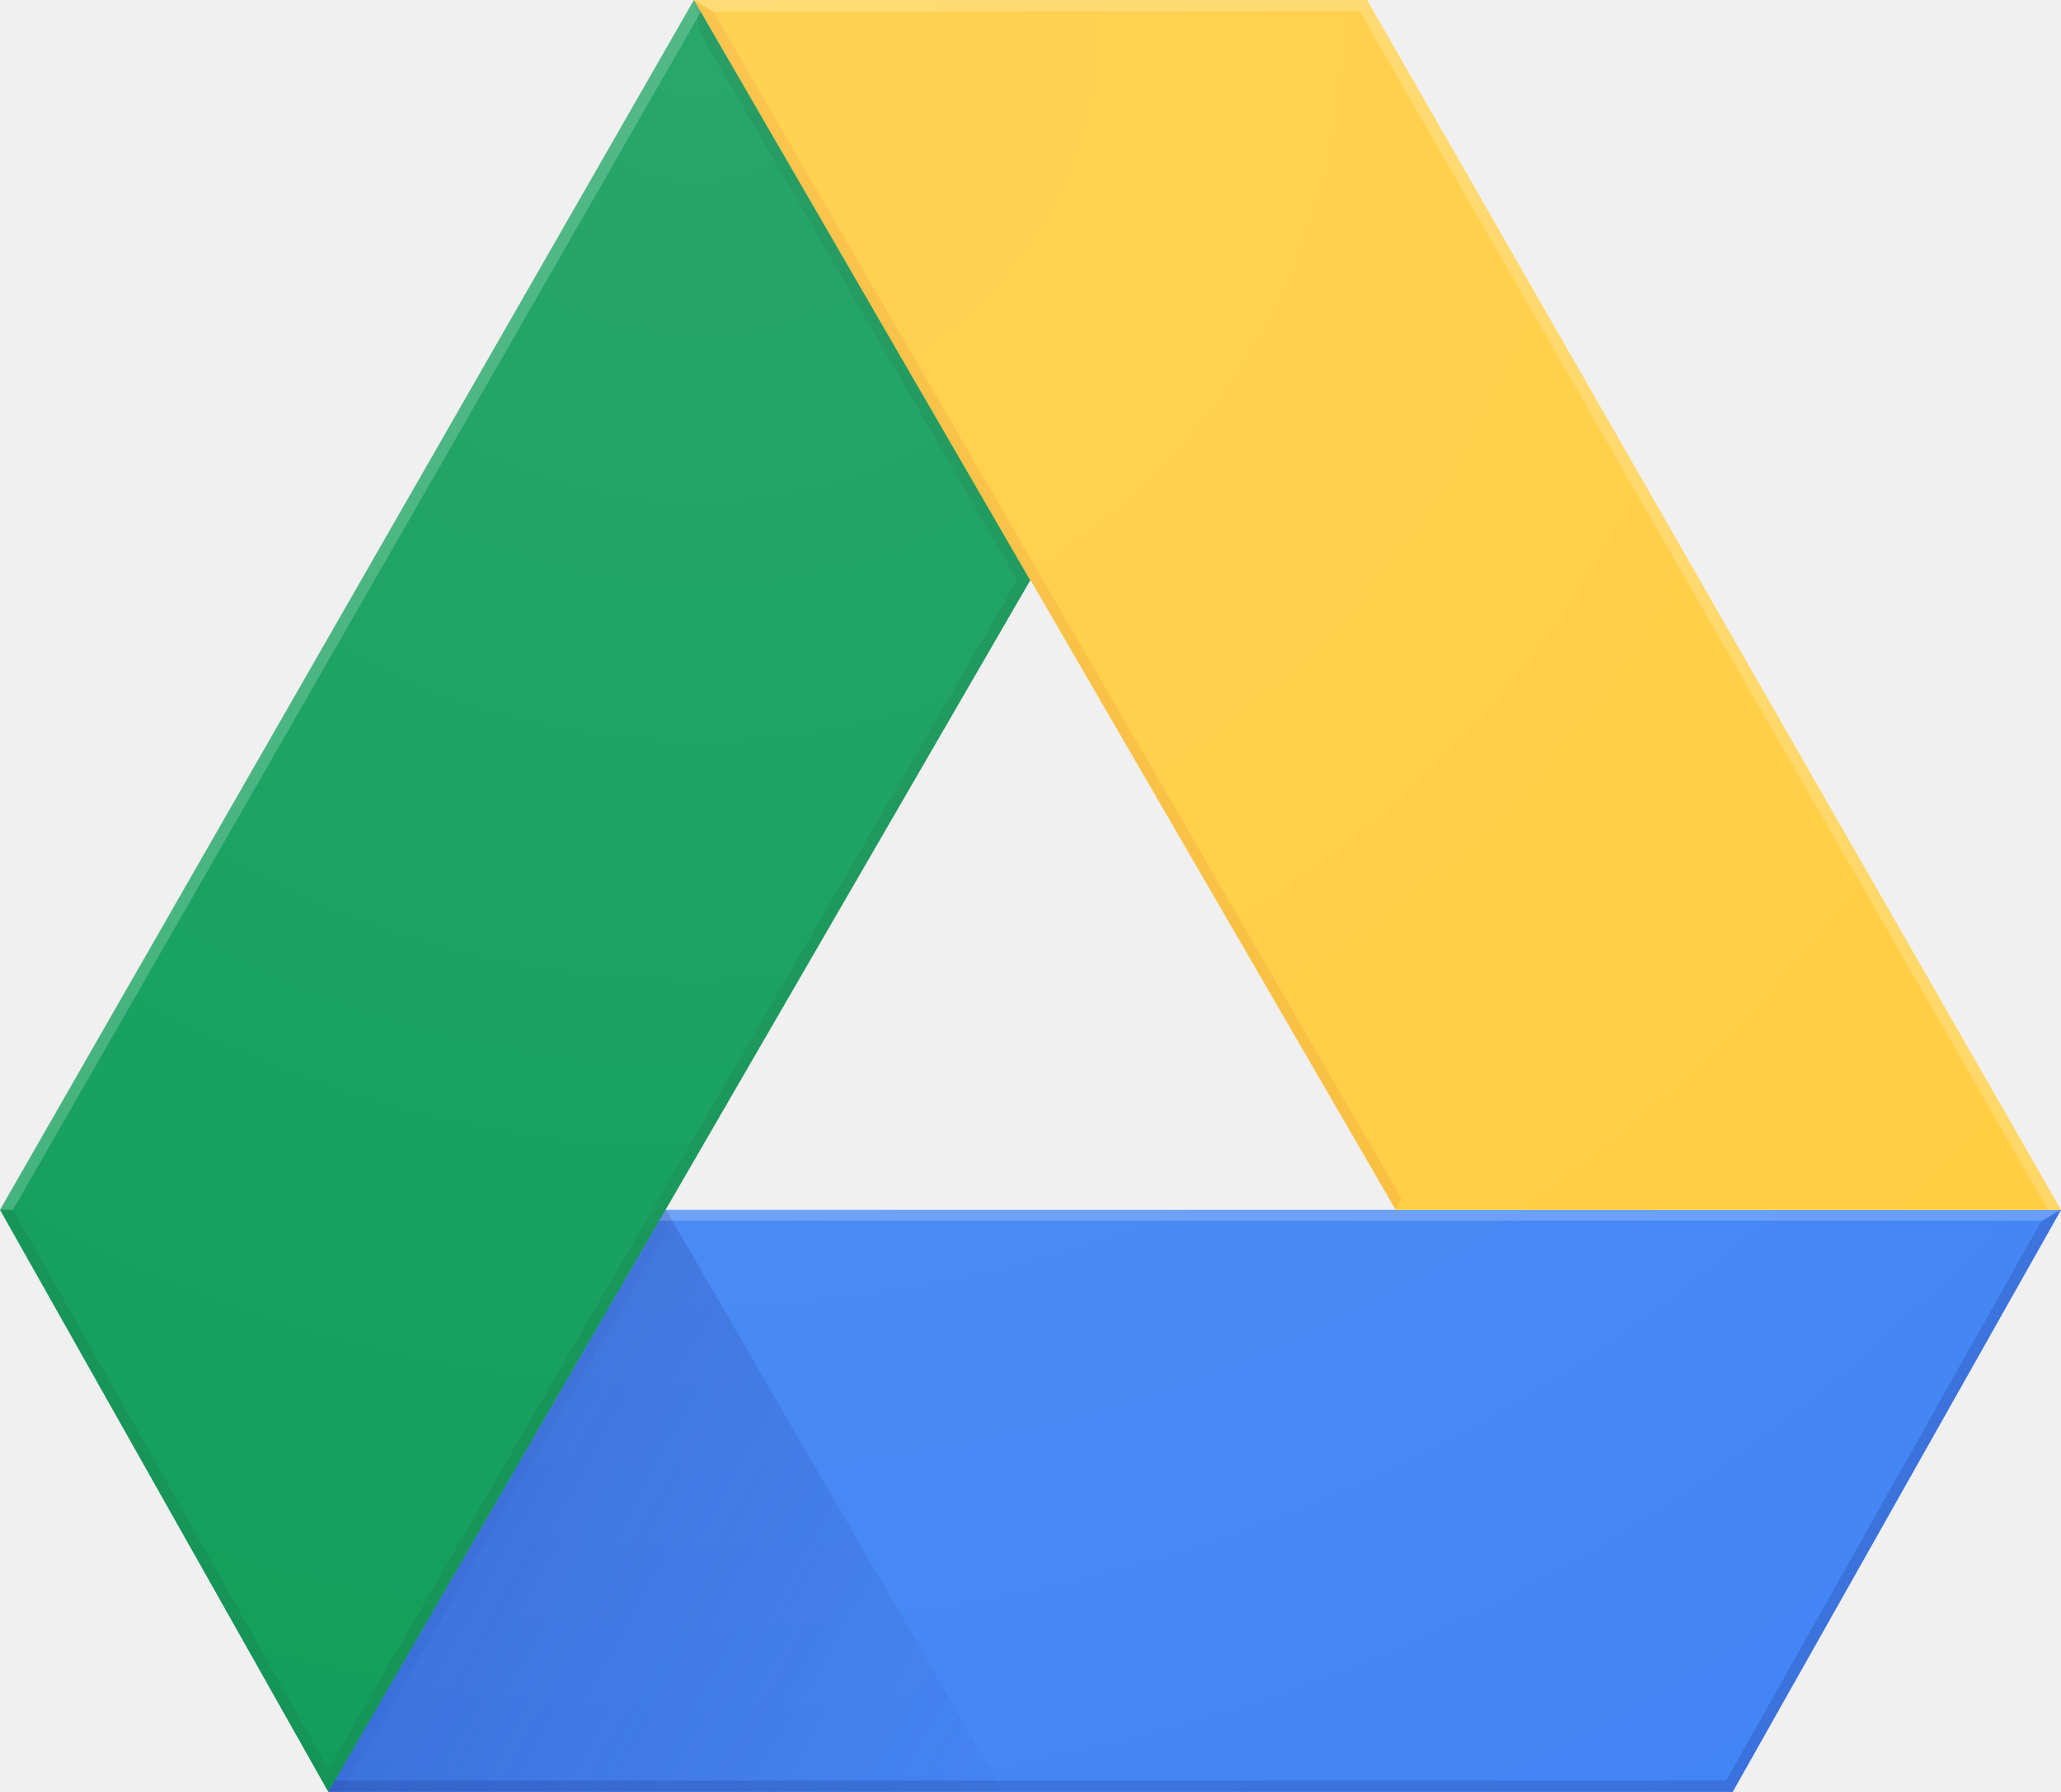
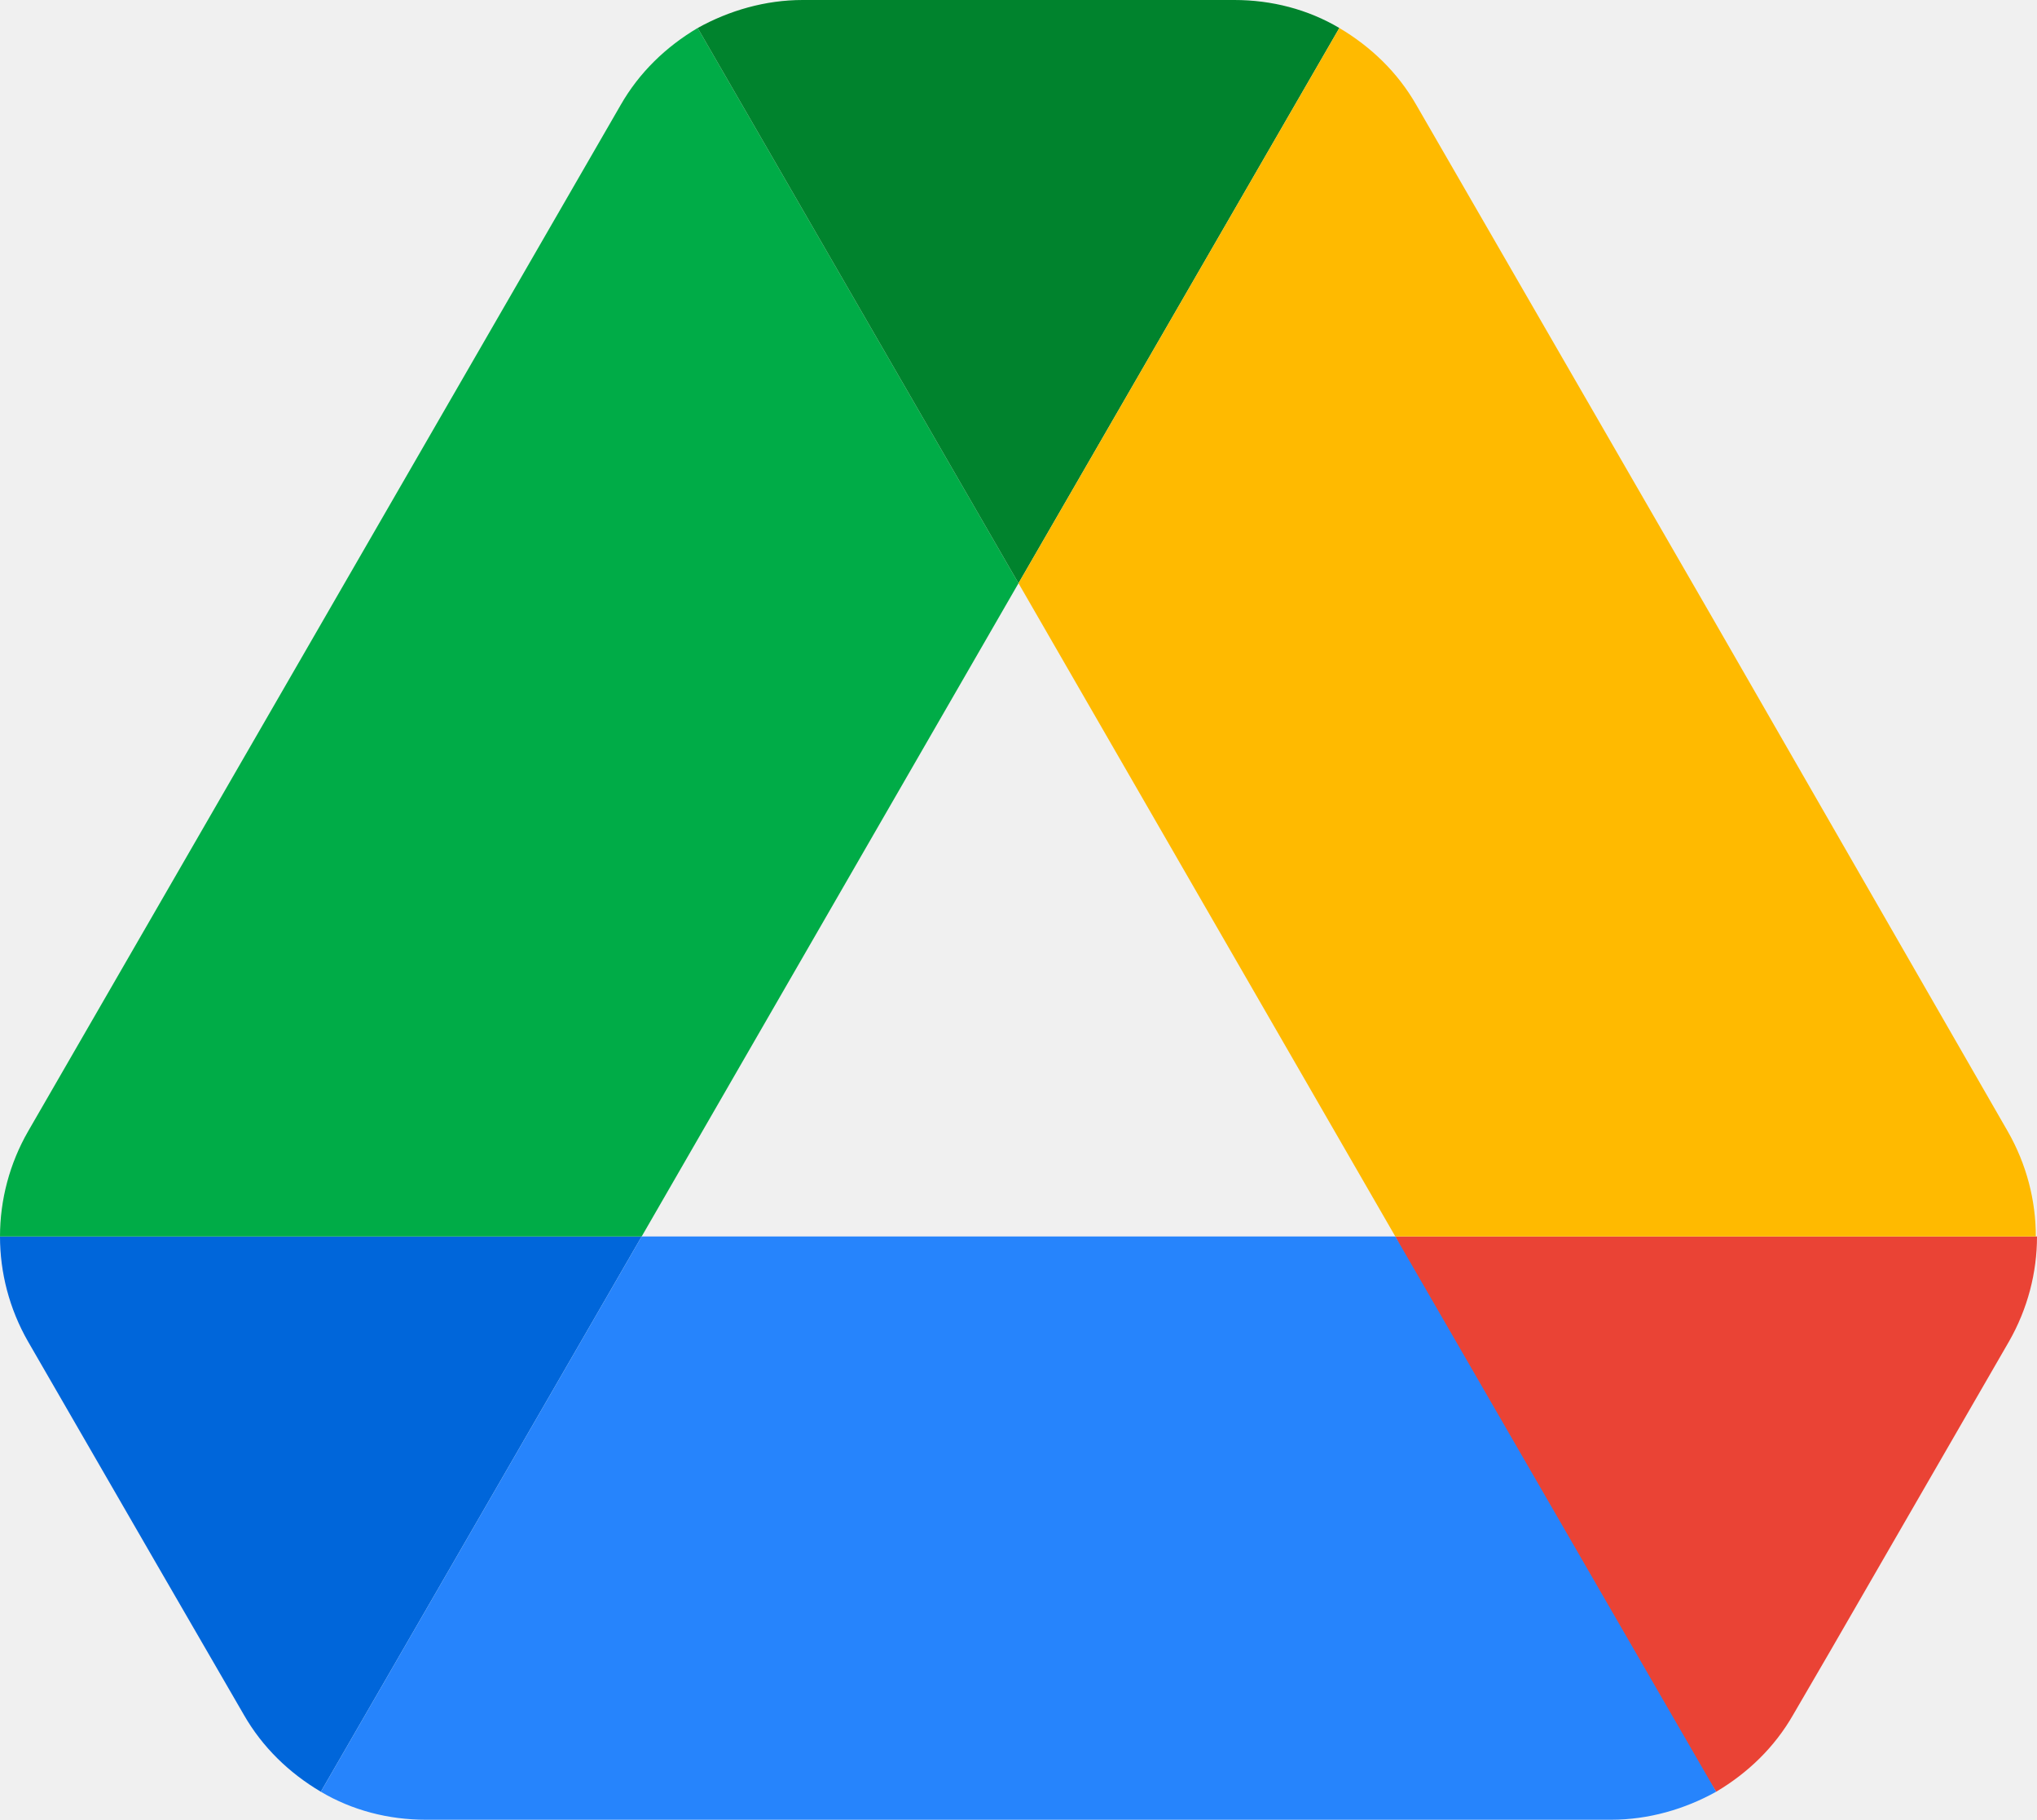
- <svg xmlns="http://www.w3.org/2000/svg" xmlns:xlink="http://www.w3.org/1999/xlink" version="1.1" id="Livello_1" x="0px" y="0px" viewBox="0 0 287.5 250" enable-background="new 0 0 287.5 250" xml:space="preserve">
-   <g>
-     <g>
-       <defs>
-         <path id="SVGID_1_" d="M190.7,0H96.8L0,168.8L45.8,250h195.9l45.8-81.2C287.5,168.8,190.7,0,190.7,0z M92.9,168.8l50.9-87.8     l50.9,87.8H92.9z" />
-       </defs>
-       <clipPath id="SVGID_2_">
-         <use xlink:href="#SVGID_1_" overflow="visible" />
-       </clipPath>
-       <g clip-path="url(#SVGID_2_)">
-         <path fill="#4285F4" d="M45.8,168.8V250h195.9l45.8-81.2H45.8z" />
-         <linearGradient id="SVGID_3_" gradientUnits="userSpaceOnUse" x1="6263.692" y1="-4322.291" x2="6831.43" y2="-4630.316" gradientTransform="matrix(0.125 0 0 -0.125 -713.3438 -330.75)">
-           <stop offset="0" style="stop-color:#1A237E;stop-opacity:0.2" />
-           <stop offset="1" style="stop-color:#1A237E;stop-opacity:2.000000e-02" />
-         </linearGradient>
-         <path fill="url(#SVGID_3_)" d="M92.9,168.8L140,250H45.8L92.9,168.8z" />
-         <path fill="#FFFFFF" fill-opacity="0.2" d="M92,170.3h192.9l2.7-1.6H92.9L92,170.3z" />
-         <path fill="#1A237E" fill-opacity="0.2" d="M284.8,170.3l-44,78.1H46.7l-0.9,1.6h195.9l45.8-81.2L284.8,170.3z" />
-         <path fill="#1A237E" fill-opacity="5.000000e-02" d="M93.8,170.3l-0.9-1.6L45.8,250h1.8L93.8,170.3z" />
-       </g>
-     </g>
-     <g>
-       <defs>
-         <path id="SVGID_4_" d="M190.7,0H96.8L0,168.8L45.8,250h195.9l45.8-81.2C287.5,168.8,190.7,0,190.7,0z M92.9,168.8l50.9-87.8     l50.9,87.8H92.9z" />
-       </defs>
-       <clipPath id="SVGID_5_">
-         <use xlink:href="#SVGID_4_" overflow="visible" />
-       </clipPath>
-       <g clip-path="url(#SVGID_5_)">
-         <path fill="#0F9D58" d="M96.8,0L0,168.8L45.8,250L156.2,59.4L96.8,0z" />
-         <path fill="#263238" fill-opacity="0.1" d="M96.8,0l0.9,4.6l44.2,76.3L45.8,246.8l-44-78.1H0L45.8,250l98-169.1L96.8,0z" />
-         <path fill="#FFFFFF" fill-opacity="0.2" d="M1.8,168.8l96-167.2L96.8,0L0,168.8H1.8z" />
-       </g>
-     </g>
-     <g>
-       <defs>
-         <path id="SVGID_6_" d="M190.7,0H96.8L0,168.8L45.8,250h195.9l45.8-81.2C287.5,168.8,190.7,0,190.7,0z M92.9,168.8l50.9-87.8     l50.9,87.8H92.9z" />
-       </defs>
-       <clipPath id="SVGID_7_">
-         <use xlink:href="#SVGID_6_" overflow="visible" />
-       </clipPath>
-       <g clip-path="url(#SVGID_7_)">
-         <path fill="#FFCD40" d="M190.7,0H96.8l97.8,168.8h92.9L190.7,0z" />
-         <path fill="#FFFFFF" fill-opacity="0.2" d="M190.7,0H96.8l2.7,1.6h90.2l96,167.2h1.8L190.7,0z" />
-         <path fill="#BF360C" fill-opacity="0.1" d="M195.5,167.2L99.5,1.6L96.8,0l97.8,168.8L195.5,167.2z" />
-       </g>
-     </g>
-     <radialGradient id="SVGID_8_" cx="6486.35" cy="-2666.212" r="2290.675" gradientTransform="matrix(0.125 0 0 -0.125 -713.3438 -330.75)" gradientUnits="userSpaceOnUse">
-       <stop offset="0" style="stop-color:#FFFFFF;stop-opacity:0.1" />
-       <stop offset="1" style="stop-color:#FFFFFF;stop-opacity:0" />
-     </radialGradient>
-     <path fill="url(#SVGID_8_)" d="M190.7,0H96.8L0,168.8L45.8,250h195.9l45.8-81.2C287.5,168.8,190.7,0,190.7,0z M92.9,168.8   l50.9-87.8l50.9,87.8H92.9z" />
-   </g>
+ <svg xmlns="http://www.w3.org/2000/svg" viewBox="0 0 87.3 78">
+   <path d="m6.6 66.85 3.85 6.65c.8 1.4 1.95 2.5 3.3 3.3l13.75-23.8h-27.5c0 1.55.4 3.1 1.2 4.5z" fill="#0066da" />
+   <path d="m43.65 25-13.75-23.8c-1.35.8-2.5 1.9-3.3 3.3l-25.4 44a9.06 9.06 0 0 0 -1.2 4.5h27.5z" fill="#00ac47" />
+   <path d="m73.55 76.8c1.35-.8 2.5-1.9 3.3-3.3l1.6-2.75 7.65-13.25c.8-1.4 1.2-2.95 1.2-4.5h-27.502l5.852 11.5z" fill="#ea4335" />
+   <path d="m43.65 25 13.75-23.8c-1.35-.8-2.9-1.2-4.5-1.2h-18.5c-1.6 0-3.15.45-4.5 1.2z" fill="#00832d" />
+   <path d="m59.8 53h-32.3l-13.75 23.8c1.35.8 2.9 1.2 4.5 1.2h50.8c1.6 0 3.15-.45 4.5-1.2z" fill="#2684fc" />
+   <path d="m73.4 26.5-12.7-22c-.8-1.4-1.95-2.5-3.3-3.3l-13.75 23.8 16.15 28h27.45c0-1.55-.4-3.1-1.2-4.5z" fill="#ffba00" />
</svg>
